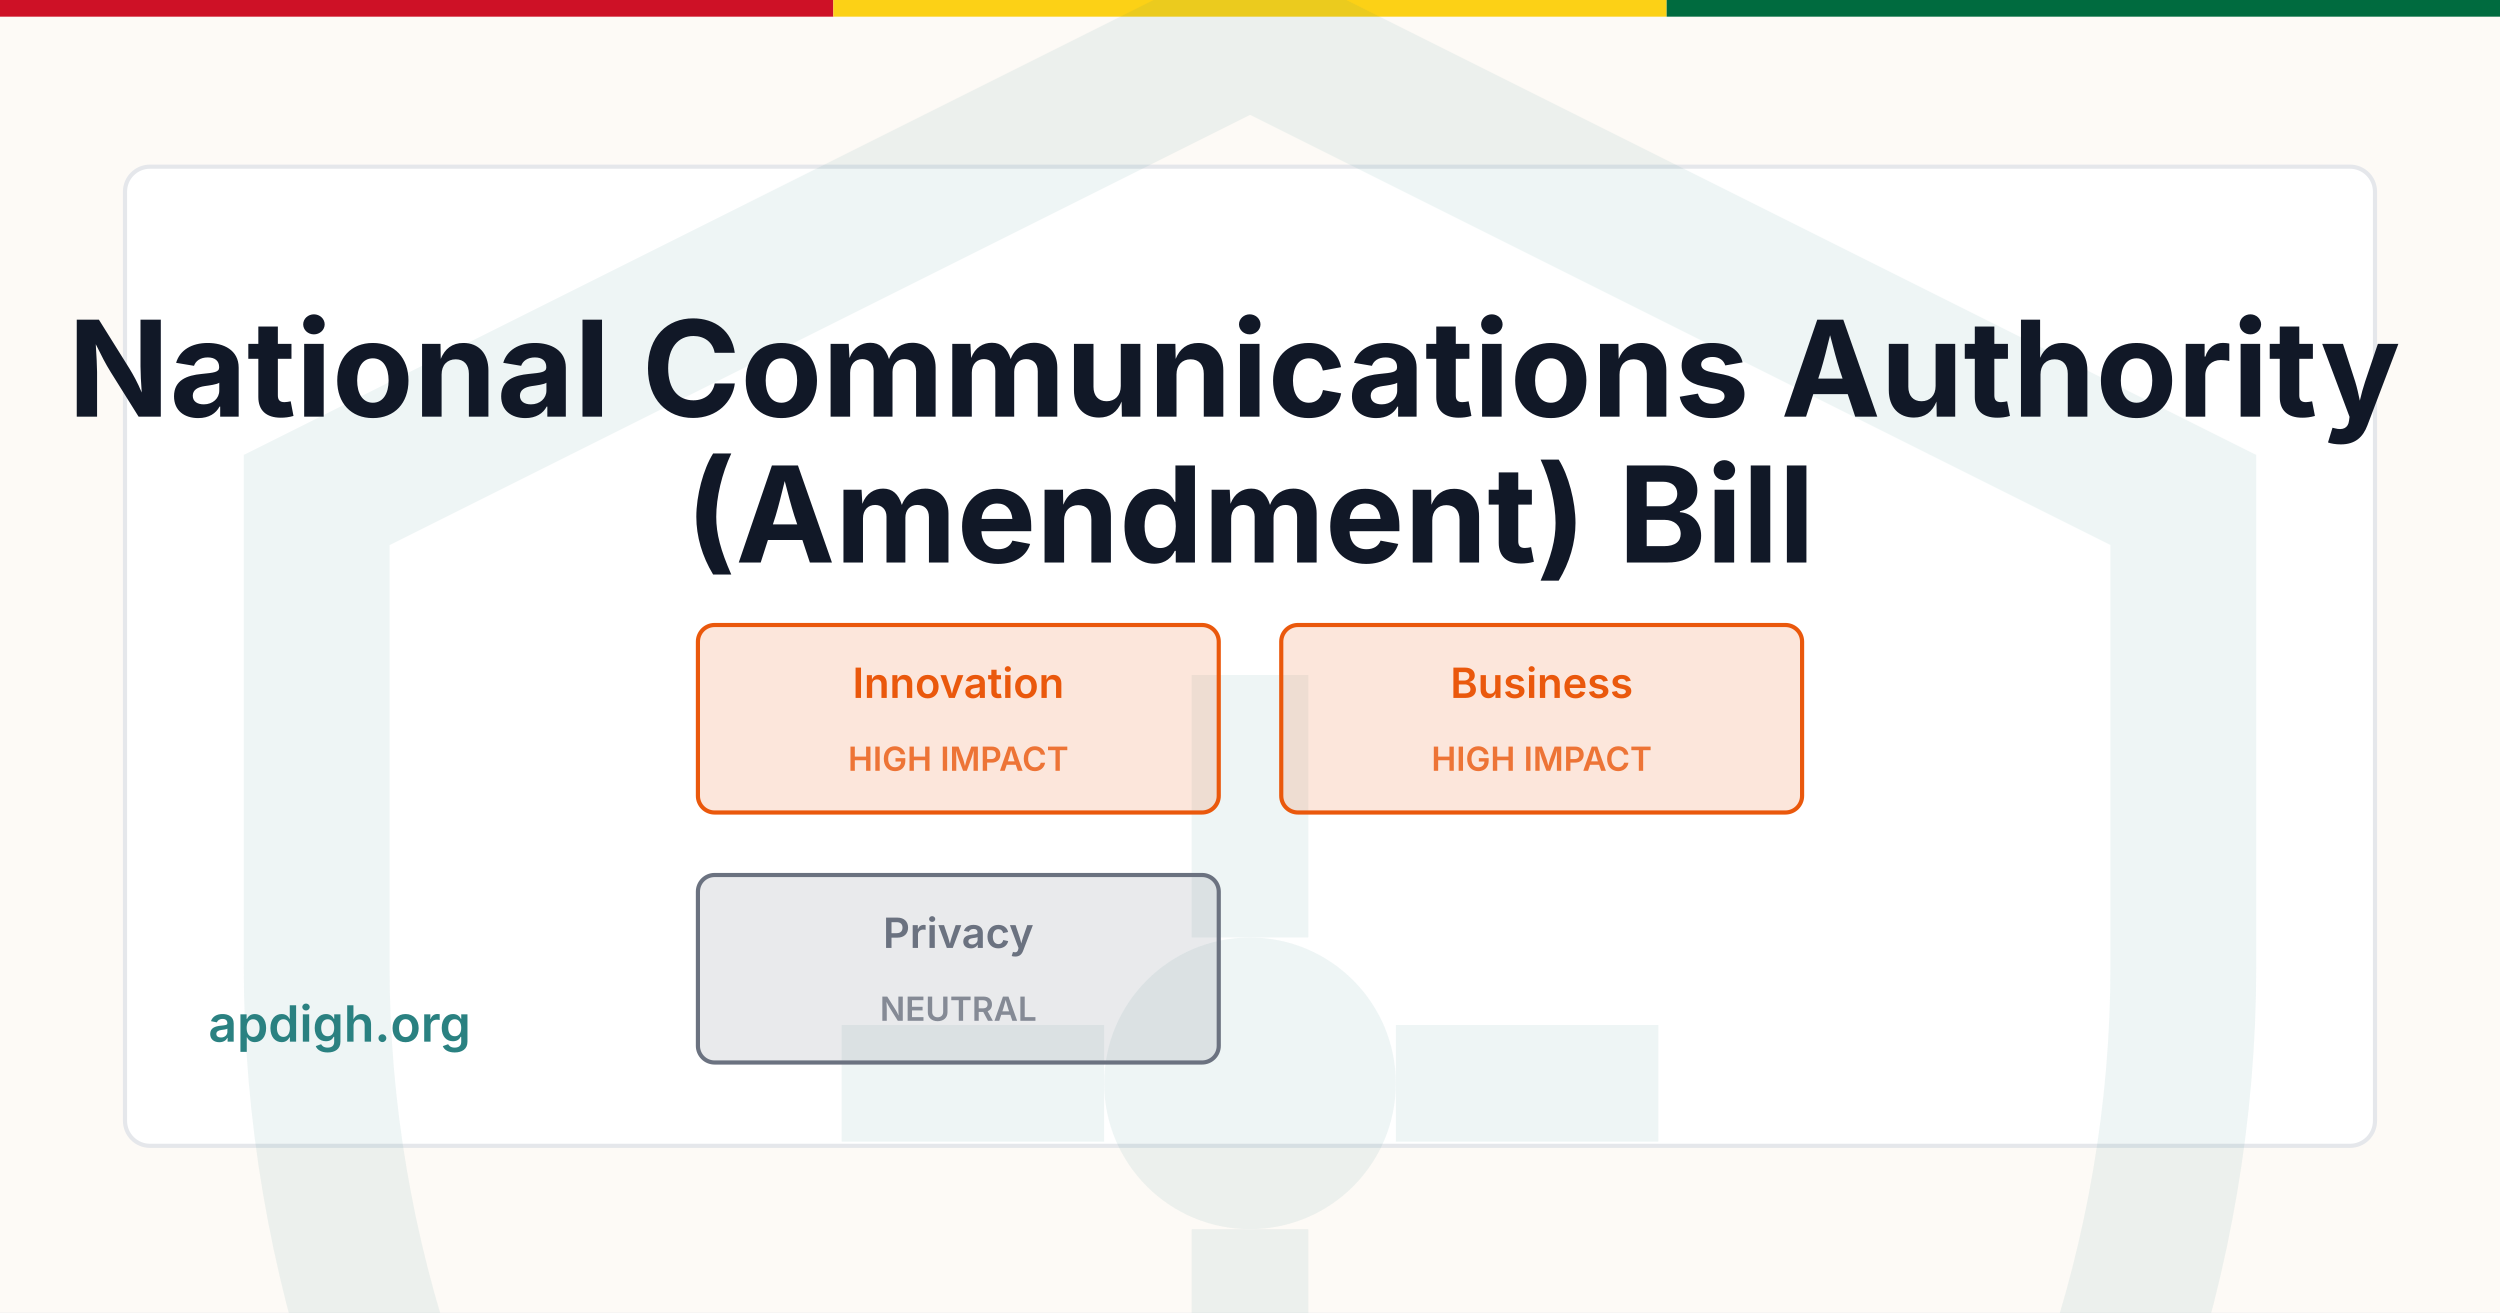
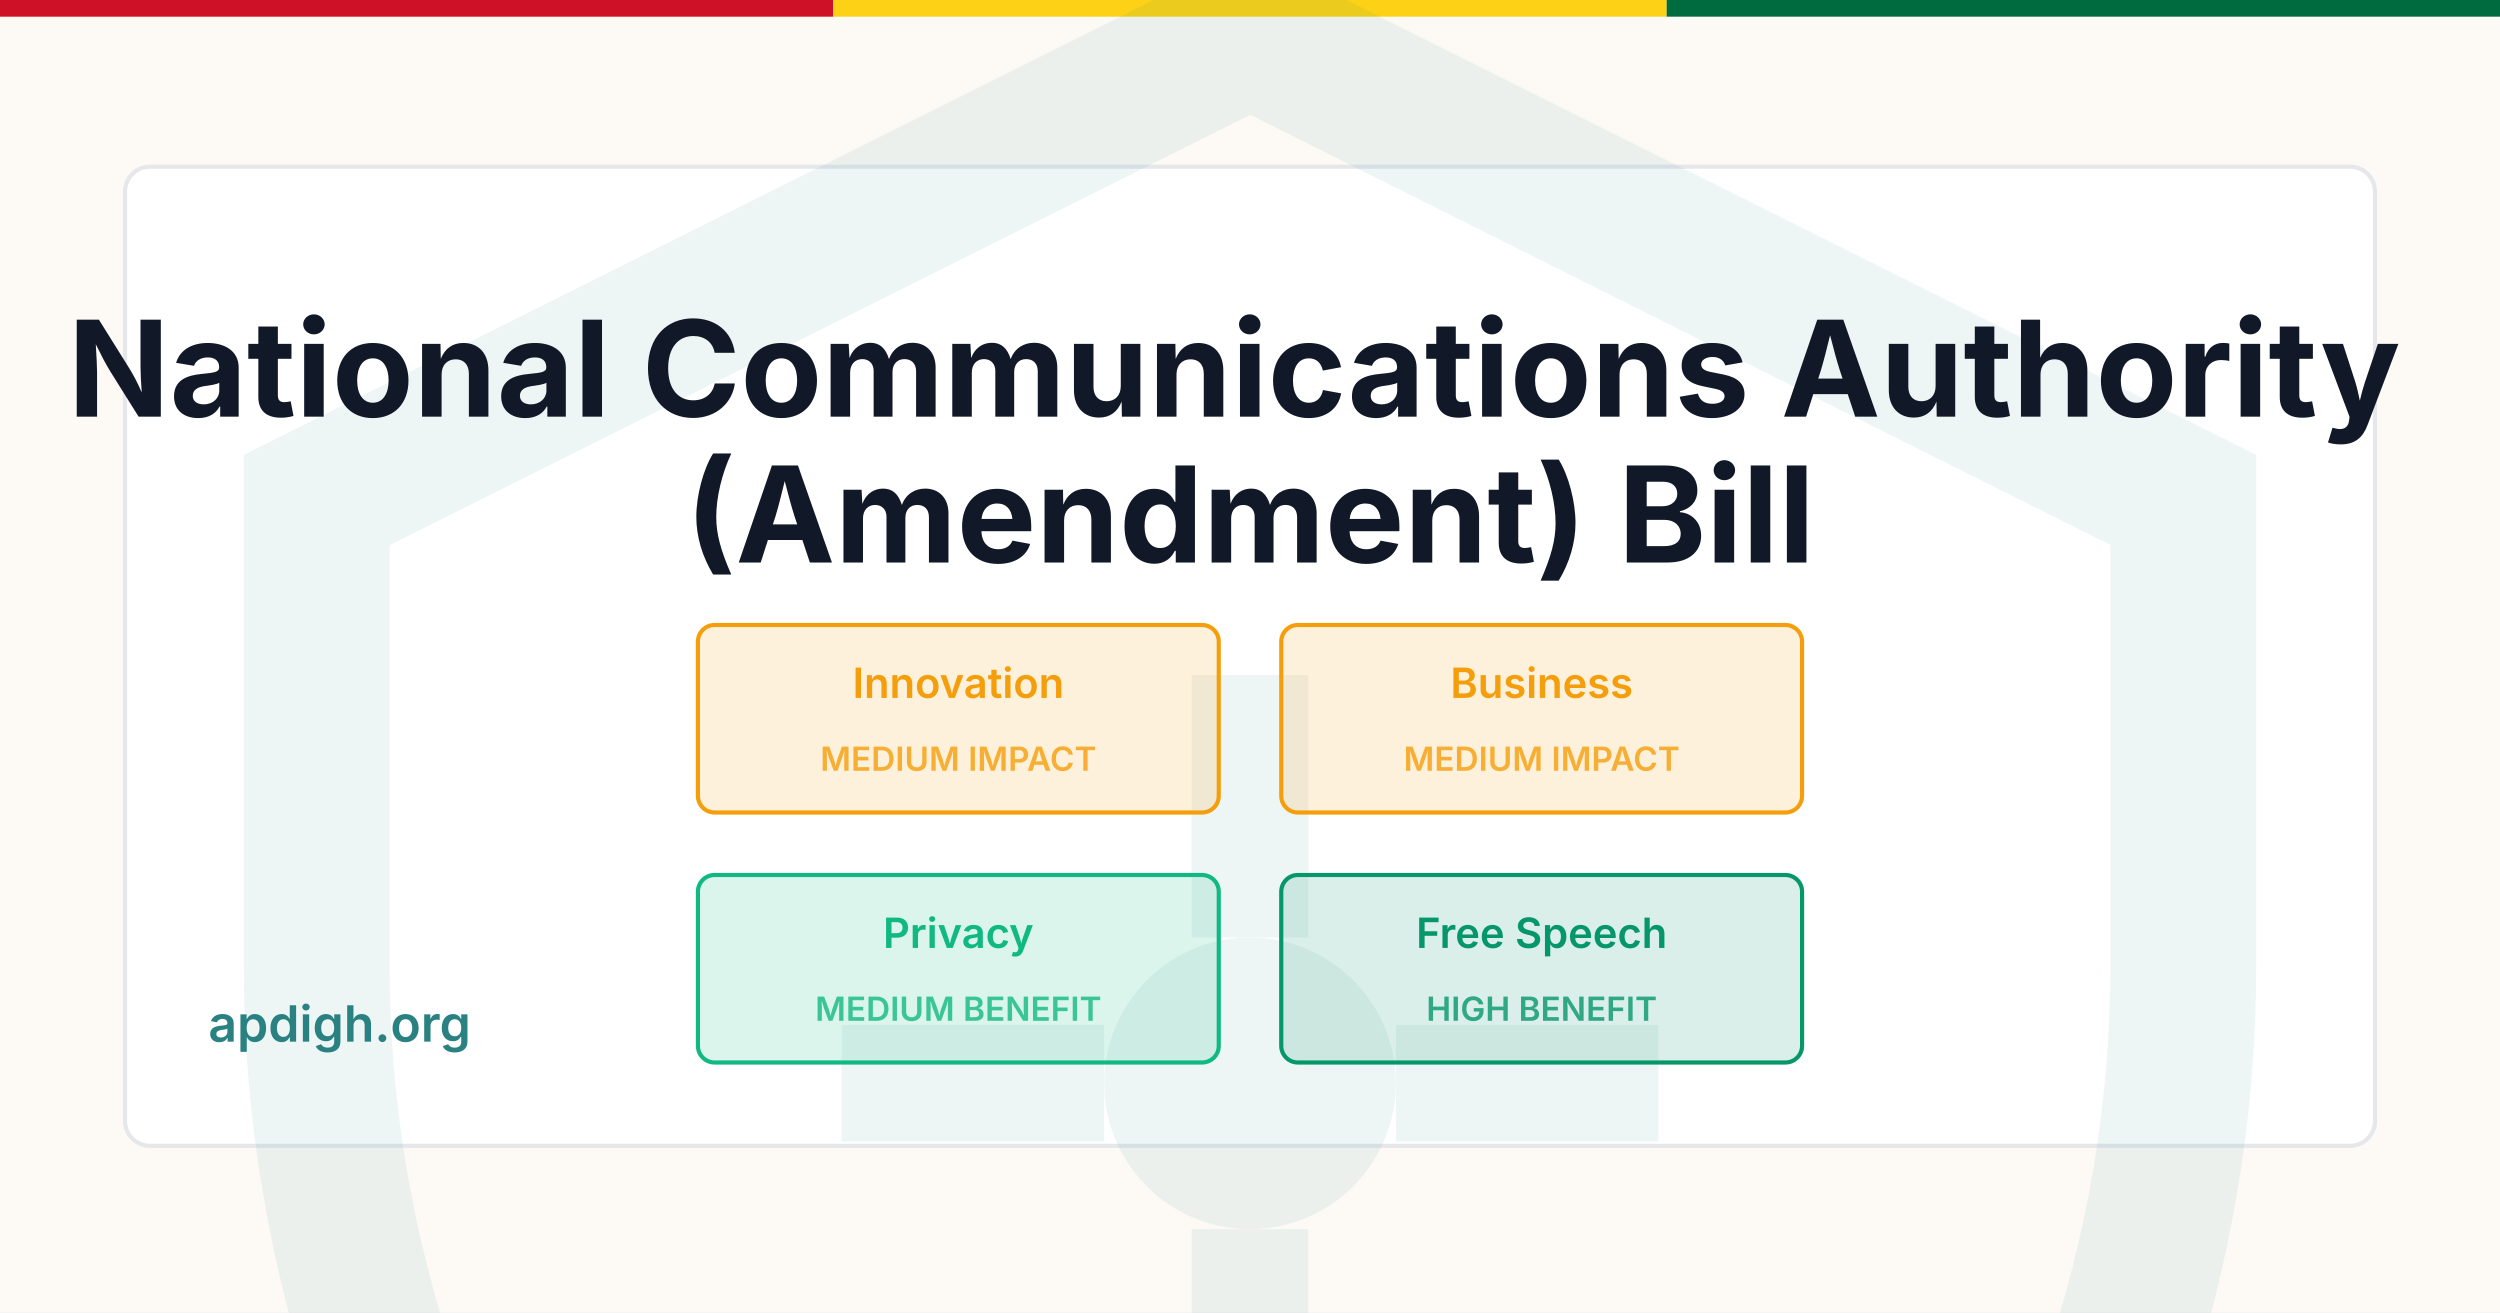
<svg xmlns="http://www.w3.org/2000/svg" width="1200" height="630" viewBox="0 0 1200 630">
  <rect width="1200" height="630" fill="#FDFAF6" />
  <rect x="0" y="0" width="400" height="8" fill="#CE1126" />
  <rect x="400" y="0" width="400" height="8" fill="#FCD116" />
  <rect x="800" y="0" width="400" height="8" fill="#006B3F" />
  <rect x="60" y="80" width="1080" height="470" fill="white" stroke="#E5E7EB" stroke-width="2" rx="12" />
  <g transform="translate(40, -40) scale(28)" opacity="0.08">
    <path d="M20 2L4 10V18C4 27.94 10.84 37.14 20 39C29.16 37.14 36 27.94 36 18V10L20 2Z" fill="none" stroke="#2A8181" stroke-width="2.5" />
    <circle cx="20" cy="20" r="2.5" fill="#2A8181" />
    <line x1="20" y1="17.5" x2="20" y2="13" stroke="#2A8181" stroke-width="2" />
    <line x1="20" y1="22.5" x2="20" y2="27" stroke="#2A8181" stroke-width="2" />
    <line x1="17.5" y1="20" x2="13" y2="20" stroke="#2A8181" stroke-width="2" />
    <line x1="22.5" y1="20" x2="27" y2="20" stroke="#2A8181" stroke-width="2" />
  </g>
  <text x="600" y="200" font-family="Inter, system-ui, sans-serif" font-size="64" font-weight="700" fill="#111827" text-anchor="middle">
    <tspan x="600" dy="0">National Communications Authority</tspan>
    <tspan x="600" dy="70">(Amendment) Bill</tspan>
  </text>
  <text x="100" y="500" font-family="Inter, system-ui, sans-serif" font-size="24" font-weight="600" fill="#2A8181">
    apdigh.org
  </text>
  <g transform="translate(335, 300)">
-     <rect x="0" y="0" width="250" height="90" rx="8" fill="#EA580C" opacity="0.15" />
-     <rect x="0" y="0" width="250" height="90" rx="8" fill="none" stroke="#EA580C" stroke-width="2" />
-     <text x="125" y="35" font-family="Inter, system-ui, sans-serif" font-size="20" font-weight="600" fill="#EA580C" text-anchor="middle">Innovation</text>
-     <text x="125" y="70" font-family="Inter, system-ui, sans-serif" font-size="16" font-weight="600" fill="#EA580C" text-anchor="middle" opacity="0.8">HIGH IMPACT</text>
+     <rect x="0" y="0" width="250" height="90" rx="8" fill="#F59E0B" opacity="0.15" />
+     <rect x="0" y="0" width="250" height="90" rx="8" fill="none" stroke="#F59E0B" stroke-width="2" />
+     <text x="125" y="35" font-family="Inter, system-ui, sans-serif" font-size="20" font-weight="600" fill="#F59E0B" text-anchor="middle">Innovation</text>
+     <text x="125" y="70" font-family="Inter, system-ui, sans-serif" font-size="16" font-weight="600" fill="#F59E0B" text-anchor="middle" opacity="0.8">MEDIUM IMPACT</text>
  </g>
  <g transform="translate(615, 300)">
-     <rect x="0" y="0" width="250" height="90" rx="8" fill="#EA580C" opacity="0.15" />
-     <rect x="0" y="0" width="250" height="90" rx="8" fill="none" stroke="#EA580C" stroke-width="2" />
-     <text x="125" y="35" font-family="Inter, system-ui, sans-serif" font-size="20" font-weight="600" fill="#EA580C" text-anchor="middle">Business</text>
-     <text x="125" y="70" font-family="Inter, system-ui, sans-serif" font-size="16" font-weight="600" fill="#EA580C" text-anchor="middle" opacity="0.8">HIGH IMPACT</text>
+     <rect x="0" y="0" width="250" height="90" rx="8" fill="#F59E0B" opacity="0.15" />
+     <rect x="0" y="0" width="250" height="90" rx="8" fill="none" stroke="#F59E0B" stroke-width="2" />
+     <text x="125" y="35" font-family="Inter, system-ui, sans-serif" font-size="20" font-weight="600" fill="#F59E0B" text-anchor="middle">Business</text>
+     <text x="125" y="70" font-family="Inter, system-ui, sans-serif" font-size="16" font-weight="600" fill="#F59E0B" text-anchor="middle" opacity="0.8">MEDIUM IMPACT</text>
  </g>
  <g transform="translate(335, 420)">
-     <rect x="0" y="0" width="250" height="90" rx="8" fill="#6B7280" opacity="0.15" />
-     <rect x="0" y="0" width="250" height="90" rx="8" fill="none" stroke="#6B7280" stroke-width="2" />
-     <text x="125" y="35" font-family="Inter, system-ui, sans-serif" font-size="20" font-weight="600" fill="#6B7280" text-anchor="middle">Privacy</text>
-     <text x="125" y="70" font-family="Inter, system-ui, sans-serif" font-size="16" font-weight="600" fill="#6B7280" text-anchor="middle" opacity="0.8">NEUTRAL</text>
+     <rect x="0" y="0" width="250" height="90" rx="8" fill="#10B981" opacity="0.15" />
+     <rect x="0" y="0" width="250" height="90" rx="8" fill="none" stroke="#10B981" stroke-width="2" />
+     <text x="125" y="35" font-family="Inter, system-ui, sans-serif" font-size="20" font-weight="600" fill="#10B981" text-anchor="middle">Privacy</text>
+     <text x="125" y="70" font-family="Inter, system-ui, sans-serif" font-size="16" font-weight="600" fill="#10B981" text-anchor="middle" opacity="0.8">MEDIUM BENEFIT</text>
+   </g>
+   <g transform="translate(615, 420)">
+     <rect x="0" y="0" width="250" height="90" rx="8" fill="#059669" opacity="0.15" />
+     <rect x="0" y="0" width="250" height="90" rx="8" fill="none" stroke="#059669" stroke-width="2" />
+     <text x="125" y="35" font-family="Inter, system-ui, sans-serif" font-size="20" font-weight="600" fill="#059669" text-anchor="middle">Free Speech</text>
+     <text x="125" y="70" font-family="Inter, system-ui, sans-serif" font-size="16" font-weight="600" fill="#059669" text-anchor="middle" opacity="0.8">HIGH BENEFIT</text>
  </g>
</svg>
